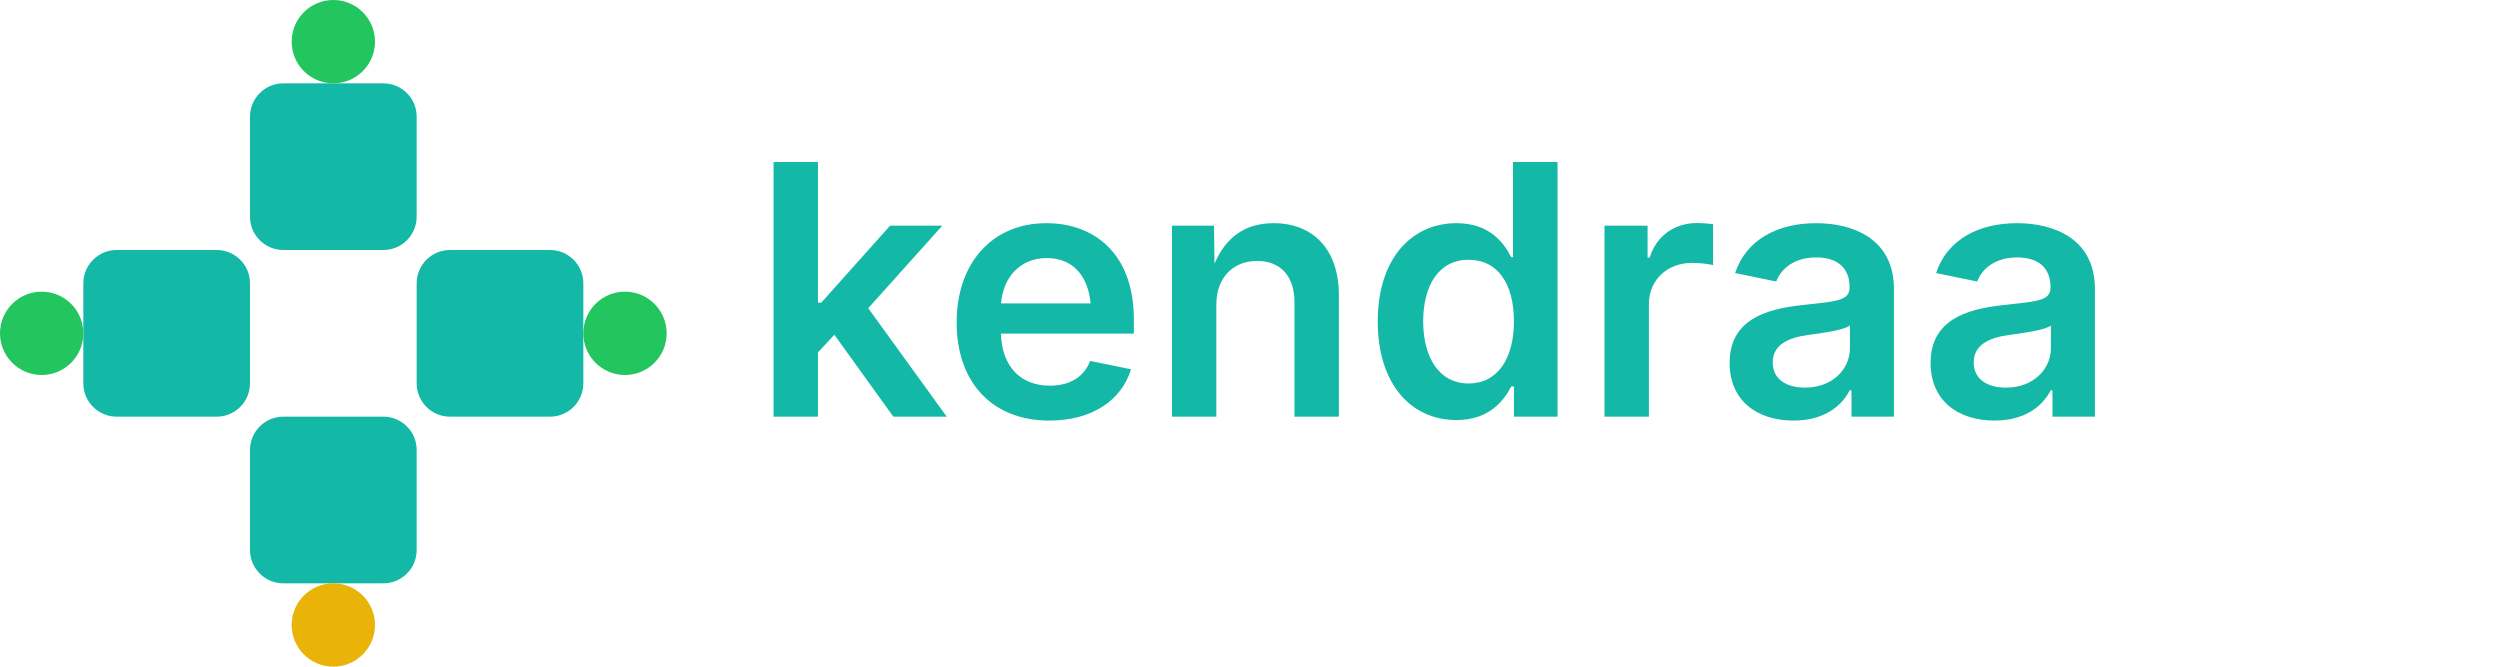
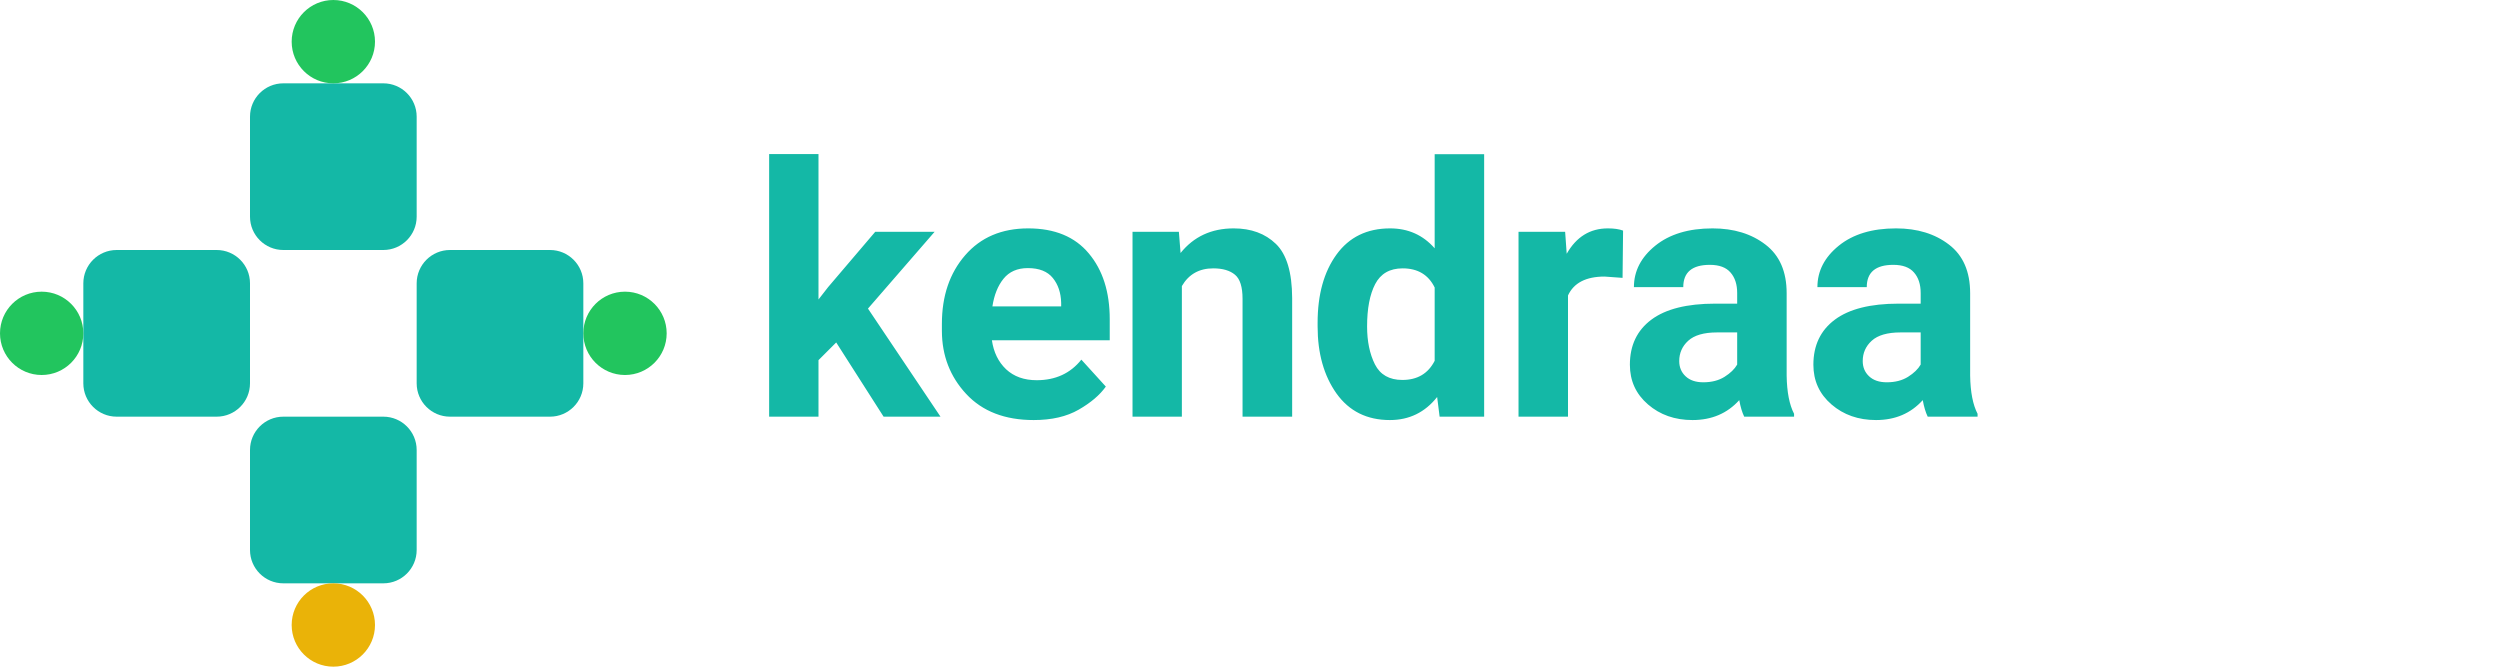
<svg xmlns="http://www.w3.org/2000/svg" width="300" height="80" viewBox="0 0 300 80">
+   <defs>
+     <style>
+       .logo-text {
+         font-family: -apple-system, BlinkMacSystemFont, 'Segoe UI', Roboto, 'Helvetica Neue', Arial, sans-serif;
+         font-size: 42px;
+         font-weight: 600;
+         letter-spacing: -0.5px;
+         fill: #14b8a6;
+       }
+     </style>
+   </defs>
  <g transform="translate(10,10)">
    <rect x="20" y="0" width="20" height="20" rx="4" fill="#14b8a6" />
    <rect x="0" y="20" width="20" height="20" rx="4" fill="#14b8a6" />
    <rect x="40" y="20" width="20" height="20" rx="4" fill="#14b8a6" />
    <rect x="20" y="40" width="20" height="20" rx="4" fill="#14b8a6" />
    <circle cx="30" cy="-5" r="5" fill="#22c55e" />
    <circle cx="-5" cy="30" r="5" fill="#22c55e" />
    <circle cx="65" cy="30" r="5" fill="#22c55e" />
    <circle cx="30" cy="65" r="5" fill="#eab308" />
  </g>
-   <text x="90" y="50" font-family="Inter, -apple-system, BlinkMacSystemFont, 'Segoe UI', Roboto, sans-serif" font-size="42" font-weight="600" fill="#14b8a6">
-     kendraa
-   </text>
+   <text x="90" y="50" class="logo-text">kendraa</text>
</svg>
